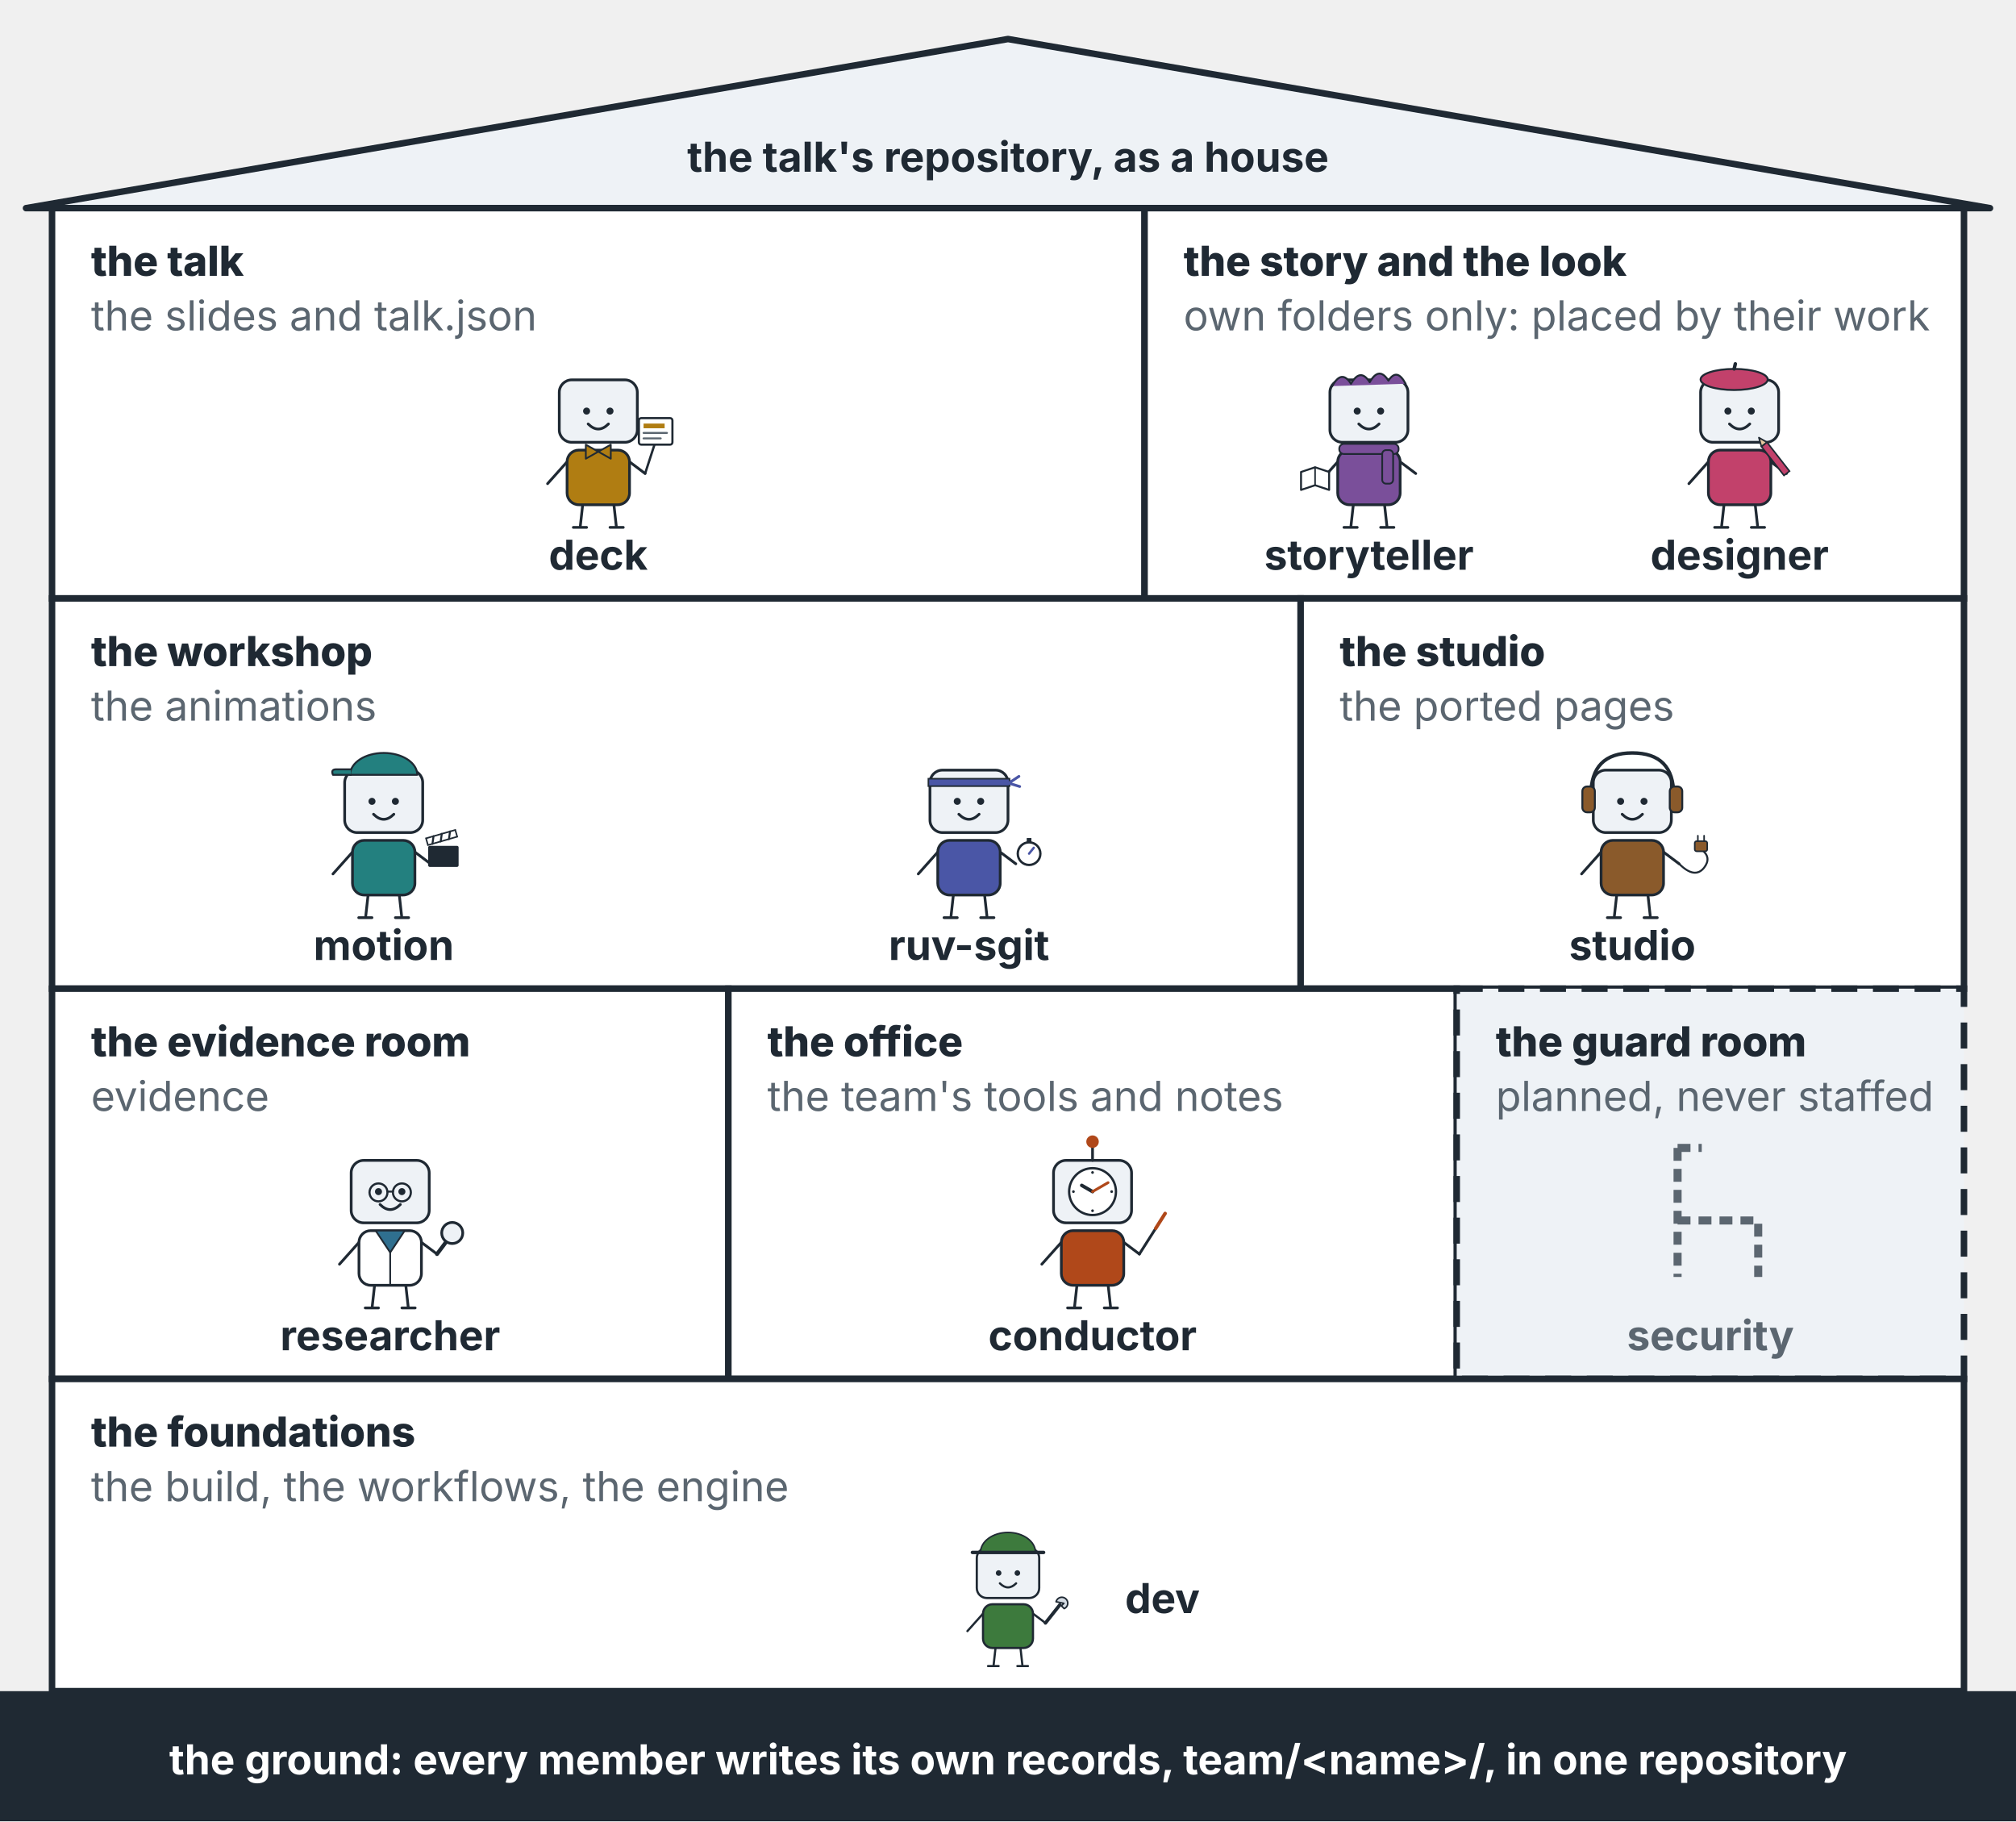
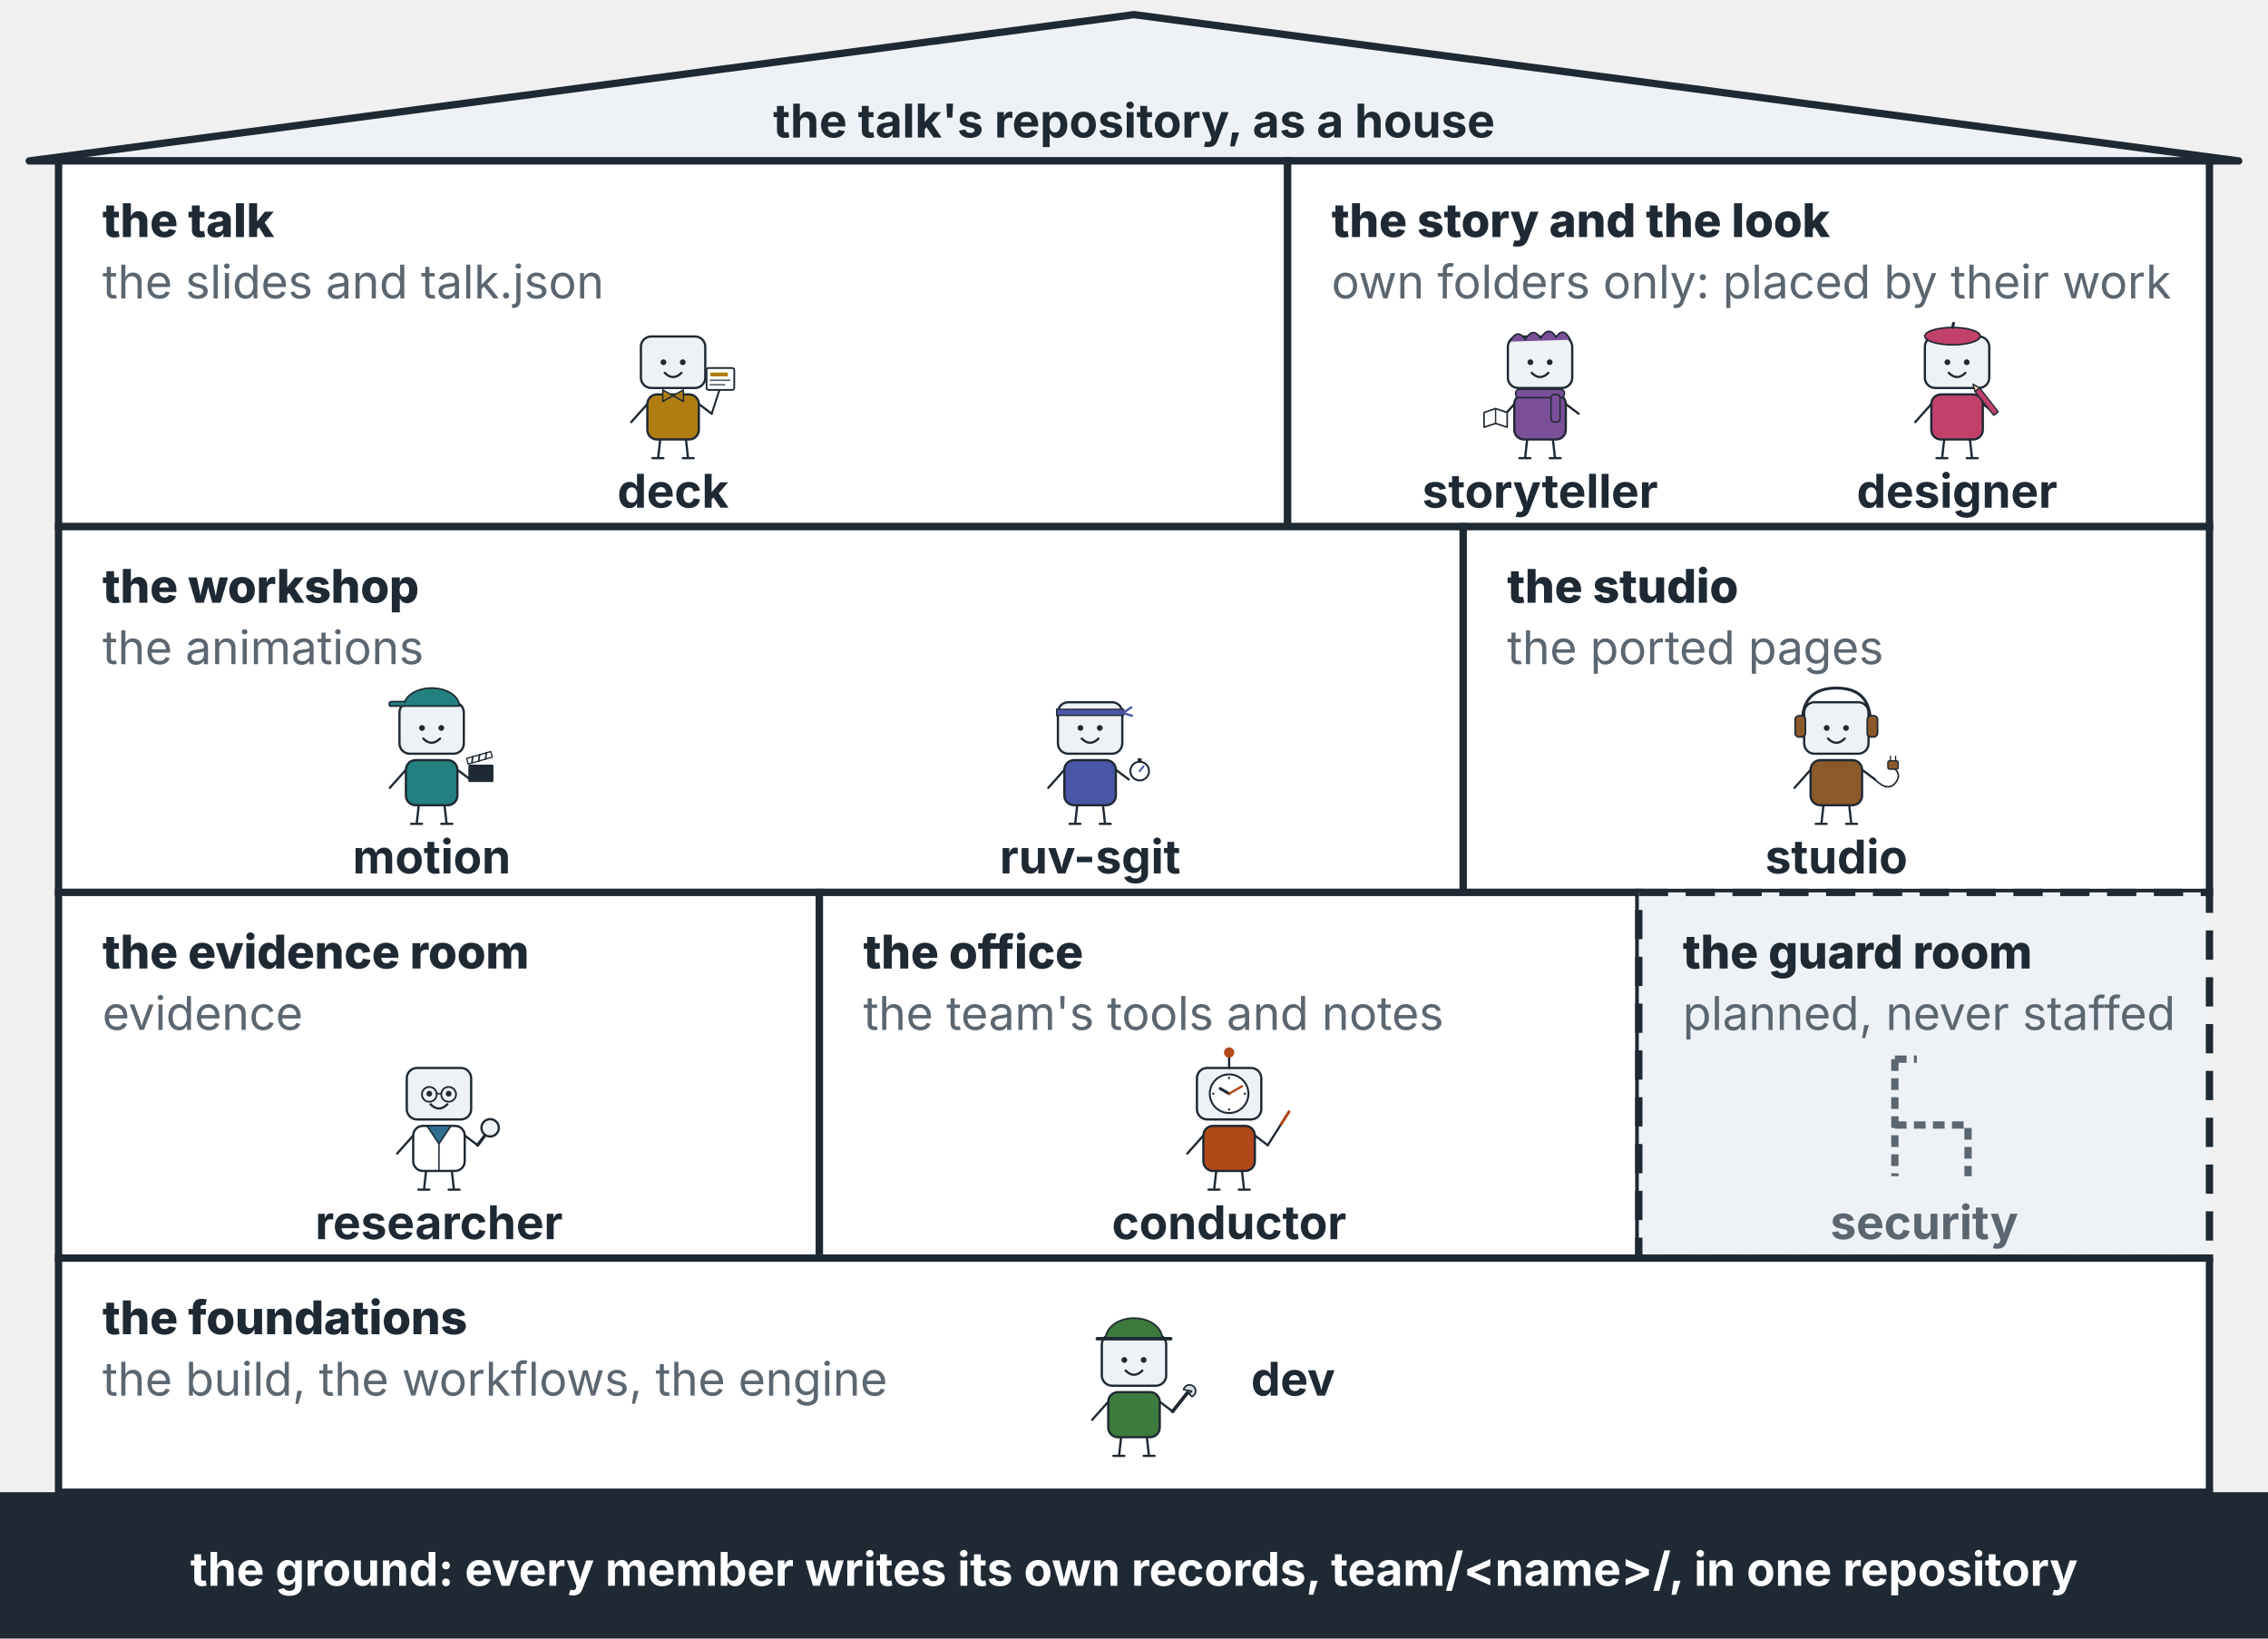
- <svg xmlns="http://www.w3.org/2000/svg" width="155mm" height="140mm" viewBox="0 0 155 140" role="img" aria-label="The talk's team as a house: the talk and the story at the top, the workshop and the studio, the evidence room, the office and an empty guard room, dev in the foundations, and every member's records as the ground">
-   <path d="M2 16 L77.5 3 L153 16 Z" fill="#eef2f6" stroke="#1f2933" stroke-width="0.5" stroke-linecap="round" stroke-linejoin="round" />
-   <text x="77.50" y="13.20" font-family="Inter, Helvetica, Arial, sans-serif" font-size="3.18" font-weight="700" fill="#1f2933" text-anchor="middle">the talk's repository, as a house</text>
-   <rect x="4" y="16" width="84" height="30" fill="#fff" stroke="#1f2933" stroke-width=".5" />
-   <text x="7.00" y="21.20" font-family="Inter, Helvetica, Arial, sans-serif" font-size="3.18" font-weight="800" fill="#1f2933" text-anchor="start">the talk</text>
-   <text x="7.00" y="25.40" font-family="Inter, Helvetica, Arial, sans-serif" font-size="3.18" font-weight="400" fill="#5b6670" text-anchor="start">the slides and talk.json</text>
-   <g transform="translate(40.00 26.20) scale(0.3)">
+ <svg xmlns="http://www.w3.org/2000/svg" width="155mm" height="112mm" viewBox="0 0 155 112" role="img" aria-label="The talk's team as a house: the talk and the story at the top, the workshop and the studio, the evidence room, the office and an empty guard room, dev in the foundations, and every member's records as the ground">
+   <path d="M2 11 L77.5 1 L153 11 Z" fill="#eef2f6" stroke="#1f2933" stroke-width="0.5" stroke-linecap="round" stroke-linejoin="round" />
+   <text x="77.50" y="9.40" font-family="Inter, Helvetica, Arial, sans-serif" font-size="3.18" font-weight="700" fill="#1f2933" text-anchor="middle">the talk's repository, as a house</text>
+   <rect x="4" y="11" width="84" height="25" fill="#fff" stroke="#1f2933" stroke-width=".5" />
+   <text x="7.00" y="16.20" font-family="Inter, Helvetica, Arial, sans-serif" font-size="3.18" font-weight="800" fill="#1f2933" text-anchor="start">the talk</text>
+   <text x="7.00" y="20.40" font-family="Inter, Helvetica, Arial, sans-serif" font-size="3.18" font-weight="400" fill="#5b6670" text-anchor="start">the slides and talk.json</text>
+   <g transform="translate(41.60 20.80) scale(0.22)">
    <line x1="12.00" y1="31.00" x2="7.00" y2="36.60" stroke="#1f2933" stroke-width="0.7" stroke-linecap="round" />
    <line x1="28.00" y1="31.00" x2="32.00" y2="34.00" stroke="#1f2933" stroke-width="0.7" stroke-linecap="round" />
    <line x1="16.00" y1="42.00" x2="15.40" y2="47.40" stroke="#1f2933" stroke-width="0.7" stroke-linecap="round" />
    <line x1="24.00" y1="42.00" x2="24.60" y2="47.40" stroke="#1f2933" stroke-width="0.7" stroke-linecap="round" />
    <line x1="13.60" y1="47.80" x2="17.00" y2="47.80" stroke="#1f2933" stroke-width="0.7" stroke-linecap="round" />
    <line x1="23.00" y1="47.80" x2="26.40" y2="47.80" stroke="#1f2933" stroke-width="0.7" stroke-linecap="round" />
    <rect x="12" y="28" width="16" height="14" rx="3" fill="#b07d12" stroke="#1f2933" stroke-width="0.7" />
    <path d="M20 28.4 l-3.2 -1.8 v3.6 z M20 28.4 l3.2 -1.8 v3.6 z" fill="#b07d12" stroke="#1f2933" stroke-width="0.45" stroke-linecap="round" stroke-linejoin="round" />
    <rect x="10" y="10" width="20" height="16" rx="3.2" fill="#eef2f6" stroke="#1f2933" stroke-width="0.7" />
    <circle cx="17" cy="18" r=".9" fill="#1f2933" />
    <circle cx="23" cy="18" r=".9" fill="#1f2933" />
    <path d="M17.4 21.3 Q20 23.9 22.6 21.3" fill="none" stroke="#1f2933" stroke-width="0.7" stroke-linecap="round" stroke-linejoin="round" />
    <line x1="32.00" y1="34.00" x2="34.40" y2="26.60" stroke="#1f2933" stroke-width="0.6" stroke-linecap="round" />
    <rect x="30.4" y="19.8" width="8.6" height="6.8" rx=".6" fill="#ffffff" stroke="#1f2933" stroke-width=".55" />
    <rect x="31.6" y="21.2" width="5.4" height="1.2" fill="#b07d12" />
    <line x1="31.60" y1="23.60" x2="37.60" y2="23.60" stroke="#5b6670" stroke-width="0.5" stroke-linecap="round" />
    <line x1="31.60" y1="25.00" x2="36.00" y2="25.00" stroke="#5b6670" stroke-width="0.5" stroke-linecap="round" />
  </g>
-   <text x="46.00" y="43.80" font-family="Inter, Helvetica, Arial, sans-serif" font-size="3.18" font-weight="700" fill="#1f2933" text-anchor="middle">deck</text>
-   <rect x="88" y="16" width="63" height="30" fill="#fff" stroke="#1f2933" stroke-width=".5" />
-   <text x="91.00" y="21.20" font-family="Inter, Helvetica, Arial, sans-serif" font-size="3.18" font-weight="800" fill="#1f2933" text-anchor="start">the story and the look</text>
-   <text x="91.00" y="25.40" font-family="Inter, Helvetica, Arial, sans-serif" font-size="3.18" font-weight="400" fill="#5b6670" text-anchor="start">own folders only: placed by their work</text>
-   <g transform="translate(99.25 26.20) scale(0.3)">
+   <text x="46.00" y="34.70" font-family="Inter, Helvetica, Arial, sans-serif" font-size="3.18" font-weight="700" fill="#1f2933" text-anchor="middle">deck</text>
+   <rect x="88" y="11" width="63" height="25" fill="#fff" stroke="#1f2933" stroke-width=".5" />
+   <text x="91.00" y="16.20" font-family="Inter, Helvetica, Arial, sans-serif" font-size="3.18" font-weight="800" fill="#1f2933" text-anchor="start">the story and the look</text>
+   <text x="91.00" y="20.40" font-family="Inter, Helvetica, Arial, sans-serif" font-size="3.18" font-weight="400" fill="#5b6670" text-anchor="start">own folders only: placed by their work</text>
+   <g transform="translate(100.85 20.80) scale(0.22)">
    <line x1="12.00" y1="31.00" x2="7.00" y2="36.60" stroke="#1f2933" stroke-width="0.7" stroke-linecap="round" />
    <line x1="28.00" y1="31.00" x2="32.00" y2="34.00" stroke="#1f2933" stroke-width="0.7" stroke-linecap="round" />
    <line x1="16.00" y1="42.00" x2="15.40" y2="47.40" stroke="#1f2933" stroke-width="0.7" stroke-linecap="round" />
    <line x1="24.00" y1="42.00" x2="24.60" y2="47.40" stroke="#1f2933" stroke-width="0.7" stroke-linecap="round" />
    <line x1="13.60" y1="47.80" x2="17.00" y2="47.80" stroke="#1f2933" stroke-width="0.7" stroke-linecap="round" />
    <line x1="23.00" y1="47.80" x2="26.40" y2="47.80" stroke="#1f2933" stroke-width="0.7" stroke-linecap="round" />
    <rect x="12" y="28" width="16" height="14" rx="3" fill="#7a4f9a" stroke="#1f2933" stroke-width="0.7" />
    <rect x="12.4" y="26.4" width="15.2" height="2.6" rx="1.2" fill="#7a4f9a" stroke="#1f2933" stroke-width=".45" />
    <rect x="23.4" y="28" width="2.8" height="8.6" rx="1" fill="#7a4f9a" stroke="#1f2933" stroke-width=".45" />
    <rect x="10" y="10" width="20" height="16" rx="3.2" fill="#eef2f6" stroke="#1f2933" stroke-width="0.7" />
    <circle cx="17" cy="18" r=".9" fill="#1f2933" />
    <circle cx="23" cy="18" r=".9" fill="#1f2933" />
    <path d="M17.4 21.3 Q20 23.9 22.6 21.3" fill="none" stroke="#1f2933" stroke-width="0.7" stroke-linecap="round" stroke-linejoin="round" />
    <path d="M10.6 11.6 q2.4 -4.4 4.8 -.6 q2.4 -4.2 4.8 -.4 q2.4 -4.2 4.8 -.4 q2.2 -3.4 4.4 .8" fill="#7a4f9a" stroke="#1f2933" stroke-width="0.5" stroke-linecap="round" stroke-linejoin="round" />
    <path d="M2.6 33.6 l3.6 -1.2 l3.6 1.2 v4.6 l-3.6 -1.2 l-3.6 1.2 z" fill="#ffffff" stroke="#1f2933" stroke-width="0.5" stroke-linecap="round" stroke-linejoin="round" />
    <line x1="6.20" y1="32.40" x2="6.20" y2="37.00" stroke="#1f2933" stroke-width="0.4" stroke-linecap="round" />
  </g>
-   <text x="105.25" y="43.80" font-family="Inter, Helvetica, Arial, sans-serif" font-size="3.18" font-weight="700" fill="#1f2933" text-anchor="middle">storyteller</text>
-   <g transform="translate(127.75 26.20) scale(0.3)">
+   <text x="105.25" y="34.70" font-family="Inter, Helvetica, Arial, sans-serif" font-size="3.18" font-weight="700" fill="#1f2933" text-anchor="middle">storyteller</text>
+   <g transform="translate(129.35 20.80) scale(0.22)">
    <line x1="12.00" y1="31.00" x2="7.00" y2="36.60" stroke="#1f2933" stroke-width="0.7" stroke-linecap="round" />
    <line x1="28.00" y1="31.00" x2="32.00" y2="34.00" stroke="#1f2933" stroke-width="0.7" stroke-linecap="round" />
    <line x1="16.00" y1="42.00" x2="15.40" y2="47.40" stroke="#1f2933" stroke-width="0.7" stroke-linecap="round" />
    <line x1="24.00" y1="42.00" x2="24.60" y2="47.40" stroke="#1f2933" stroke-width="0.7" stroke-linecap="round" />
    <line x1="13.60" y1="47.80" x2="17.00" y2="47.80" stroke="#1f2933" stroke-width="0.7" stroke-linecap="round" />
    <line x1="23.00" y1="47.80" x2="26.40" y2="47.80" stroke="#1f2933" stroke-width="0.7" stroke-linecap="round" />
    <rect x="12" y="28" width="16" height="14" rx="3" fill="#c2416b" stroke="#1f2933" stroke-width="0.7" />
    <rect x="10" y="10" width="20" height="16" rx="3.2" fill="#eef2f6" stroke="#1f2933" stroke-width="0.7" />
    <circle cx="17" cy="18" r=".9" fill="#1f2933" />
    <circle cx="23" cy="18" r=".9" fill="#1f2933" />
    <path d="M17.4 21.3 Q20 23.9 22.6 21.3" fill="none" stroke="#1f2933" stroke-width="0.7" stroke-linecap="round" stroke-linejoin="round" />
    <ellipse cx="18.6" cy="9.9" rx="8.6" ry="2.7" fill="#c2416b" stroke="#1f2933" stroke-width=".5" />
    <line x1="18.60" y1="7.20" x2="18.90" y2="5.90" stroke="#1f2933" stroke-width="0.9" stroke-linecap="round" />
    <g transform="rotate(-38 32 34)">
      <rect x="31.2" y="24.6" width="1.8" height="9.4" fill="#c2416b" stroke="#1f2933" stroke-width=".4" />
      <path d="M31.2 24.6 L32.1 22.4 L33 24.6 z" fill="#e8c9a0" stroke="#1f2933" stroke-width="0.4" stroke-linecap="round" stroke-linejoin="round" />
    </g>
  </g>
-   <text x="133.75" y="43.80" font-family="Inter, Helvetica, Arial, sans-serif" font-size="3.18" font-weight="700" fill="#1f2933" text-anchor="middle">designer</text>
-   <rect x="4" y="46" width="96" height="30" fill="#fff" stroke="#1f2933" stroke-width=".5" />
-   <text x="7.00" y="51.20" font-family="Inter, Helvetica, Arial, sans-serif" font-size="3.18" font-weight="800" fill="#1f2933" text-anchor="start">the workshop</text>
-   <text x="7.00" y="55.40" font-family="Inter, Helvetica, Arial, sans-serif" font-size="3.18" font-weight="400" fill="#5b6670" text-anchor="start">the animations</text>
-   <g transform="translate(23.50 56.20) scale(0.3)">
+   <text x="133.75" y="34.70" font-family="Inter, Helvetica, Arial, sans-serif" font-size="3.18" font-weight="700" fill="#1f2933" text-anchor="middle">designer</text>
+   <rect x="4" y="36" width="96" height="25" fill="#fff" stroke="#1f2933" stroke-width=".5" />
+   <text x="7.00" y="41.20" font-family="Inter, Helvetica, Arial, sans-serif" font-size="3.18" font-weight="800" fill="#1f2933" text-anchor="start">the workshop</text>
+   <text x="7.00" y="45.40" font-family="Inter, Helvetica, Arial, sans-serif" font-size="3.18" font-weight="400" fill="#5b6670" text-anchor="start">the animations</text>
+   <g transform="translate(25.10 45.80) scale(0.22)">
    <line x1="12.00" y1="31.00" x2="7.00" y2="36.60" stroke="#1f2933" stroke-width="0.7" stroke-linecap="round" />
    <line x1="28.00" y1="31.00" x2="32.00" y2="34.00" stroke="#1f2933" stroke-width="0.7" stroke-linecap="round" />
    <line x1="16.00" y1="42.00" x2="15.40" y2="47.40" stroke="#1f2933" stroke-width="0.7" stroke-linecap="round" />
    <line x1="24.00" y1="42.00" x2="24.60" y2="47.40" stroke="#1f2933" stroke-width="0.7" stroke-linecap="round" />
    <line x1="13.60" y1="47.80" x2="17.00" y2="47.80" stroke="#1f2933" stroke-width="0.7" stroke-linecap="round" />
    <line x1="23.00" y1="47.80" x2="26.40" y2="47.80" stroke="#1f2933" stroke-width="0.7" stroke-linecap="round" />
    <rect x="12" y="28" width="16" height="14" rx="3" fill="#23807f" stroke="#1f2933" stroke-width="0.7" />
    <rect x="10" y="10" width="20" height="16" rx="3.2" fill="#eef2f6" stroke="#1f2933" stroke-width="0.7" />
    <circle cx="17" cy="18" r=".9" fill="#1f2933" />
    <circle cx="23" cy="18" r=".9" fill="#1f2933" />
    <path d="M17.4 21.3 Q20 23.9 22.6 21.3" fill="none" stroke="#1f2933" stroke-width="0.7" stroke-linecap="round" stroke-linejoin="round" />
    <path d="M11.4 11.2 a8.6 5.6 0 0 1 17.2 0 z" fill="#23807f" stroke="#1f2933" stroke-width="0.5" stroke-linecap="round" stroke-linejoin="round" />
    <path d="M11.6 11.2 h-4.6 q-.6 -1.4 .8 -1.4 h3.8" fill="#23807f" stroke="#1f2933" stroke-width="0.5" stroke-linecap="round" stroke-linejoin="round" />
    <rect x="31.4" y="29.4" width="7.8" height="5.4" rx=".4" fill="#1f2933" />
    <g transform="rotate(-16 31.4 29.4)">
      <rect x="31.4" y="27.4" width="7.8" height="1.8" fill="#ffffff" stroke="#1f2933" stroke-width=".4" />
      <line x1="33.40" y1="27.40" x2="32.60" y2="29.20" stroke="#1f2933" stroke-width="0.5" stroke-linecap="round" />
      <line x1="35.60" y1="27.40" x2="34.80" y2="29.20" stroke="#1f2933" stroke-width="0.5" stroke-linecap="round" />
      <line x1="37.80" y1="27.40" x2="37.00" y2="29.20" stroke="#1f2933" stroke-width="0.5" stroke-linecap="round" />
    </g>
  </g>
-   <text x="29.50" y="73.80" font-family="Inter, Helvetica, Arial, sans-serif" font-size="3.18" font-weight="700" fill="#1f2933" text-anchor="middle">motion</text>
-   <g transform="translate(68.50 56.20) scale(0.3)">
+   <text x="29.50" y="59.70" font-family="Inter, Helvetica, Arial, sans-serif" font-size="3.18" font-weight="700" fill="#1f2933" text-anchor="middle">motion</text>
+   <g transform="translate(70.10 45.80) scale(0.22)">
    <line x1="12.00" y1="31.00" x2="7.00" y2="36.60" stroke="#1f2933" stroke-width="0.7" stroke-linecap="round" />
    <line x1="28.00" y1="31.00" x2="32.00" y2="34.00" stroke="#1f2933" stroke-width="0.7" stroke-linecap="round" />
    <line x1="16.00" y1="42.00" x2="15.40" y2="47.40" stroke="#1f2933" stroke-width="0.7" stroke-linecap="round" />
    <line x1="24.00" y1="42.00" x2="24.60" y2="47.40" stroke="#1f2933" stroke-width="0.7" stroke-linecap="round" />
    <line x1="13.60" y1="47.80" x2="17.00" y2="47.80" stroke="#1f2933" stroke-width="0.7" stroke-linecap="round" />
    <line x1="23.00" y1="47.80" x2="26.40" y2="47.80" stroke="#1f2933" stroke-width="0.7" stroke-linecap="round" />
    <rect x="12" y="28" width="16" height="14" rx="3" fill="#4a56a6" stroke="#1f2933" stroke-width="0.7" />
    <rect x="10" y="10" width="20" height="16" rx="3.2" fill="#eef2f6" stroke="#1f2933" stroke-width="0.7" />
    <circle cx="17" cy="18" r=".9" fill="#1f2933" />
    <circle cx="23" cy="18" r=".9" fill="#1f2933" />
    <path d="M17.4 21.3 Q20 23.9 22.6 21.3" fill="none" stroke="#1f2933" stroke-width="0.7" stroke-linecap="round" stroke-linejoin="round" />
    <rect x="9.6" y="12.2" width="20.8" height="1.9" fill="#4a56a6" stroke="#1f2933" stroke-width=".4" />
    <path d="M30.4 13.2 l2.4 -1.6 M30.4 13.4 l2.6 .8" fill="none" stroke="#4a56a6" stroke-width="0.7" stroke-linecap="round" stroke-linejoin="round" />
    <circle cx="35.4" cy="31.4" r="2.9" fill="#ffffff" stroke="#1f2933" stroke-width=".6" />
    <rect x="34.8" y="27.4" width="1.2" height="1.1" fill="#1f2933" />
    <line x1="35.40" y1="31.40" x2="36.60" y2="29.90" stroke="#4a56a6" stroke-width="0.6" stroke-linecap="round" />
  </g>
-   <text x="74.50" y="73.80" font-family="Inter, Helvetica, Arial, sans-serif" font-size="3.18" font-weight="700" fill="#1f2933" text-anchor="middle">ruv-sgit</text>
-   <rect x="100" y="46" width="51" height="30" fill="#fff" stroke="#1f2933" stroke-width=".5" />
-   <text x="103.00" y="51.20" font-family="Inter, Helvetica, Arial, sans-serif" font-size="3.18" font-weight="800" fill="#1f2933" text-anchor="start">the studio</text>
-   <text x="103.00" y="55.40" font-family="Inter, Helvetica, Arial, sans-serif" font-size="3.18" font-weight="400" fill="#5b6670" text-anchor="start">the ported pages</text>
-   <g transform="translate(119.50 56.20) scale(0.3)">
+   <text x="74.50" y="59.70" font-family="Inter, Helvetica, Arial, sans-serif" font-size="3.18" font-weight="700" fill="#1f2933" text-anchor="middle">ruv-sgit</text>
+   <rect x="100" y="36" width="51" height="25" fill="#fff" stroke="#1f2933" stroke-width=".5" />
+   <text x="103.00" y="41.20" font-family="Inter, Helvetica, Arial, sans-serif" font-size="3.18" font-weight="800" fill="#1f2933" text-anchor="start">the studio</text>
+   <text x="103.00" y="45.40" font-family="Inter, Helvetica, Arial, sans-serif" font-size="3.18" font-weight="400" fill="#5b6670" text-anchor="start">the ported pages</text>
+   <g transform="translate(121.10 45.80) scale(0.22)">
    <line x1="12.00" y1="31.00" x2="7.00" y2="36.60" stroke="#1f2933" stroke-width="0.7" stroke-linecap="round" />
    <line x1="28.00" y1="31.00" x2="32.00" y2="34.00" stroke="#1f2933" stroke-width="0.7" stroke-linecap="round" />
    <line x1="16.00" y1="42.00" x2="15.40" y2="47.40" stroke="#1f2933" stroke-width="0.7" stroke-linecap="round" />
    <line x1="24.00" y1="42.00" x2="24.60" y2="47.40" stroke="#1f2933" stroke-width="0.7" stroke-linecap="round" />
    <line x1="13.60" y1="47.80" x2="17.00" y2="47.80" stroke="#1f2933" stroke-width="0.7" stroke-linecap="round" />
    <line x1="23.00" y1="47.80" x2="26.40" y2="47.80" stroke="#1f2933" stroke-width="0.7" stroke-linecap="round" />
    <rect x="12" y="28" width="16" height="14" rx="3" fill="#8a5a2b" stroke="#1f2933" stroke-width="0.7" />
    <rect x="10" y="10" width="20" height="16" rx="3.2" fill="#eef2f6" stroke="#1f2933" stroke-width="0.7" />
    <circle cx="17" cy="18" r=".9" fill="#1f2933" />
    <circle cx="23" cy="18" r=".9" fill="#1f2933" />
    <path d="M17.4 21.3 Q20 23.9 22.6 21.3" fill="none" stroke="#1f2933" stroke-width="0.7" stroke-linecap="round" stroke-linejoin="round" />
    <path d="M9.4 16.4 Q9.4 5.6 20 5.6 Q30.6 5.6 30.6 16.4" fill="none" stroke="#1f2933" stroke-width="0.9" stroke-linecap="round" stroke-linejoin="round" />
    <rect x="7.2" y="14.2" width="3.2" height="6.6" rx="1.2" fill="#8a5a2b" stroke="#1f2933" stroke-width=".5" />
    <rect x="29.6" y="14.2" width="3.2" height="6.6" rx="1.2" fill="#8a5a2b" stroke="#1f2933" stroke-width=".5" />
    <path d="M32 34 q4 4 6.4 1 q2 -2.6 -.6 -4.6" fill="none" stroke="#1f2933" stroke-width="0.5" stroke-linecap="round" stroke-linejoin="round" />
    <rect x="36" y="28.2" width="3.2" height="2.6" rx=".5" fill="#8a5a2b" stroke="#1f2933" stroke-width=".4" />
    <line x1="36.80" y1="28.20" x2="36.80" y2="26.80" stroke="#1f2933" stroke-width="0.4" stroke-linecap="round" />
    <line x1="38.40" y1="28.20" x2="38.40" y2="26.80" stroke="#1f2933" stroke-width="0.4" stroke-linecap="round" />
  </g>
-   <text x="125.50" y="73.80" font-family="Inter, Helvetica, Arial, sans-serif" font-size="3.18" font-weight="700" fill="#1f2933" text-anchor="middle">studio</text>
-   <rect x="4" y="76" width="52" height="30" fill="#fff" stroke="#1f2933" stroke-width=".5" />
-   <text x="7.00" y="81.20" font-family="Inter, Helvetica, Arial, sans-serif" font-size="3.18" font-weight="800" fill="#1f2933" text-anchor="start">the evidence room</text>
-   <text x="7.00" y="85.40" font-family="Inter, Helvetica, Arial, sans-serif" font-size="3.18" font-weight="400" fill="#5b6670" text-anchor="start">evidence</text>
-   <g transform="translate(24.00 86.20) scale(0.3)">
+   <text x="125.50" y="59.70" font-family="Inter, Helvetica, Arial, sans-serif" font-size="3.18" font-weight="700" fill="#1f2933" text-anchor="middle">studio</text>
+   <rect x="4" y="61" width="52" height="25" fill="#fff" stroke="#1f2933" stroke-width=".5" />
+   <text x="7.00" y="66.20" font-family="Inter, Helvetica, Arial, sans-serif" font-size="3.18" font-weight="800" fill="#1f2933" text-anchor="start">the evidence room</text>
+   <text x="7.00" y="70.40" font-family="Inter, Helvetica, Arial, sans-serif" font-size="3.18" font-weight="400" fill="#5b6670" text-anchor="start">evidence</text>
+   <g transform="translate(25.60 70.80) scale(0.22)">
    <line x1="12.00" y1="31.00" x2="7.00" y2="36.60" stroke="#1f2933" stroke-width="0.7" stroke-linecap="round" />
    <line x1="28.00" y1="31.00" x2="32.00" y2="34.00" stroke="#1f2933" stroke-width="0.7" stroke-linecap="round" />
    <line x1="16.00" y1="42.00" x2="15.40" y2="47.40" stroke="#1f2933" stroke-width="0.7" stroke-linecap="round" />
    <line x1="24.00" y1="42.00" x2="24.60" y2="47.40" stroke="#1f2933" stroke-width="0.7" stroke-linecap="round" />
    <line x1="13.60" y1="47.80" x2="17.00" y2="47.80" stroke="#1f2933" stroke-width="0.7" stroke-linecap="round" />
    <line x1="23.00" y1="47.80" x2="26.40" y2="47.80" stroke="#1f2933" stroke-width="0.7" stroke-linecap="round" />
    <rect x="12" y="28" width="16" height="14" rx="3" fill="#ffffff" stroke="#1f2933" stroke-width="0.7" />
    <path d="M16.4 28.2 L20 33.6 L23.6 28.2" fill="#2f6f8f" stroke="#1f2933" stroke-width="0.45" stroke-linecap="round" stroke-linejoin="round" />
    <line x1="20.00" y1="33.60" x2="20.00" y2="41.60" stroke="#1f2933" stroke-width="0.45" stroke-linecap="round" />
    <rect x="10" y="10" width="20" height="16" rx="3.2" fill="#eef2f6" stroke="#1f2933" stroke-width="0.7" />
    <circle cx="17" cy="18" r=".9" fill="#1f2933" />
    <circle cx="23" cy="18" r=".9" fill="#1f2933" />
    <path d="M17.4 21.3 Q20 23.9 22.6 21.3" fill="none" stroke="#1f2933" stroke-width="0.7" stroke-linecap="round" stroke-linejoin="round" />
    <circle cx="17" cy="18.2" r="2.3" fill="none" stroke="#1f2933" stroke-width=".55" />
    <circle cx="23" cy="18.2" r="2.3" fill="none" stroke="#1f2933" stroke-width=".55" />
    <line x1="19.30" y1="18.00" x2="20.70" y2="18.00" stroke="#1f2933" stroke-width="0.5" stroke-linecap="round" />
    <line x1="32.00" y1="34.00" x2="34.40" y2="30.80" stroke="#1f2933" stroke-width="1" stroke-linecap="round" />
    <circle cx="35.9" cy="28.6" r="2.7" fill="#eef2f6" stroke="#1f2933" stroke-width=".7" />
  </g>
-   <text x="30.00" y="103.80" font-family="Inter, Helvetica, Arial, sans-serif" font-size="3.18" font-weight="700" fill="#1f2933" text-anchor="middle">researcher</text>
-   <rect x="56" y="76" width="56" height="30" fill="#fff" stroke="#1f2933" stroke-width=".5" />
-   <text x="59.00" y="81.20" font-family="Inter, Helvetica, Arial, sans-serif" font-size="3.18" font-weight="800" fill="#1f2933" text-anchor="start">the office</text>
-   <text x="59.00" y="85.40" font-family="Inter, Helvetica, Arial, sans-serif" font-size="3.18" font-weight="400" fill="#5b6670" text-anchor="start">the team's tools and notes</text>
-   <g transform="translate(78.00 86.20) scale(0.3)">
+   <text x="30.00" y="84.70" font-family="Inter, Helvetica, Arial, sans-serif" font-size="3.18" font-weight="700" fill="#1f2933" text-anchor="middle">researcher</text>
+   <rect x="56" y="61" width="56" height="25" fill="#fff" stroke="#1f2933" stroke-width=".5" />
+   <text x="59.00" y="66.20" font-family="Inter, Helvetica, Arial, sans-serif" font-size="3.18" font-weight="800" fill="#1f2933" text-anchor="start">the office</text>
+   <text x="59.00" y="70.40" font-family="Inter, Helvetica, Arial, sans-serif" font-size="3.18" font-weight="400" fill="#5b6670" text-anchor="start">the team's tools and notes</text>
+   <g transform="translate(79.60 70.80) scale(0.22)">
    <line x1="12.00" y1="31.00" x2="7.00" y2="36.60" stroke="#1f2933" stroke-width="0.7" stroke-linecap="round" />
    <line x1="28.00" y1="31.00" x2="32.00" y2="34.00" stroke="#1f2933" stroke-width="0.7" stroke-linecap="round" />
    <line x1="16.00" y1="42.00" x2="15.40" y2="47.40" stroke="#1f2933" stroke-width="0.7" stroke-linecap="round" />
    <line x1="24.00" y1="42.00" x2="24.60" y2="47.40" stroke="#1f2933" stroke-width="0.7" stroke-linecap="round" />
    <line x1="13.60" y1="47.80" x2="17.00" y2="47.80" stroke="#1f2933" stroke-width="0.7" stroke-linecap="round" />
    <line x1="23.00" y1="47.80" x2="26.40" y2="47.80" stroke="#1f2933" stroke-width="0.7" stroke-linecap="round" />
    <rect x="12" y="28" width="16" height="14" rx="3" fill="#b0481a" stroke="#1f2933" stroke-width="0.7" />
    <rect x="10" y="10" width="20" height="16" rx="3.2" fill="#eef2f6" stroke="#1f2933" stroke-width="0.7" />
    <circle cx="20" cy="18" r="6" fill="#ffffff" stroke="#1f2933" stroke-width=".6" />
    <circle cx="24.90" cy="18.00" r=".35" fill="#1f2933" />
    <circle cx="20.00" cy="22.90" r=".35" fill="#1f2933" />
    <circle cx="15.10" cy="18.00" r=".35" fill="#1f2933" />
    <circle cx="20.00" cy="13.10" r=".35" fill="#1f2933" />
    <line x1="20.00" y1="18.00" x2="17.23" y2="16.40" stroke="#1f2933" stroke-width="0.9" stroke-linecap="round" />
    <line x1="20.00" y1="18.00" x2="23.98" y2="15.70" stroke="#b0481a" stroke-width="0.7" stroke-linecap="round" />
    <line x1="20.00" y1="10.00" x2="20.00" y2="6.40" stroke="#1f2933" stroke-width="0.7" stroke-linecap="round" />
    <circle cx="20" cy="5.2" r="1.6" fill="#b0481a" />
    <line x1="32.00" y1="34.00" x2="36.20" y2="27.40" stroke="#1f2933" stroke-width="0.7" stroke-linecap="round" />
    <line x1="36.20" y1="27.40" x2="38.60" y2="23.60" stroke="#b0481a" stroke-width="0.9" stroke-linecap="round" />
  </g>
-   <text x="84.00" y="103.80" font-family="Inter, Helvetica, Arial, sans-serif" font-size="3.18" font-weight="700" fill="#1f2933" text-anchor="middle">conductor</text>
-   <rect x="112" y="76" width="39" height="30" fill="#eef2f6" stroke="#1f2933" stroke-width=".5" stroke-dasharray="2 1.2" />
-   <text x="115.00" y="81.20" font-family="Inter, Helvetica, Arial, sans-serif" font-size="3.18" font-weight="800" fill="#1f2933" text-anchor="start">the guard room</text>
-   <text x="115.00" y="85.40" font-family="Inter, Helvetica, Arial, sans-serif" font-size="3.18" font-weight="400" fill="#5b6670" text-anchor="start">planned, never staffed</text>
-   <g transform="translate(126.50 87.00) scale(0.62)" fill="none" stroke="#5b6670" stroke-width="1" stroke-dasharray="1.6 1">
+   <text x="84.00" y="84.70" font-family="Inter, Helvetica, Arial, sans-serif" font-size="3.18" font-weight="700" fill="#1f2933" text-anchor="middle">conductor</text>
+   <rect x="112" y="61" width="39" height="25" fill="#eef2f6" stroke="#1f2933" stroke-width=".5" stroke-dasharray="2 1.2" />
+   <text x="115.00" y="66.20" font-family="Inter, Helvetica, Arial, sans-serif" font-size="3.18" font-weight="800" fill="#1f2933" text-anchor="start">the guard room</text>
+   <text x="115.00" y="70.40" font-family="Inter, Helvetica, Arial, sans-serif" font-size="3.18" font-weight="400" fill="#5b6670" text-anchor="start">planned, never staffed</text>
+   <g transform="translate(127.50 71.40) scale(0.5)" fill="none" stroke="#5b6670" stroke-width="1" stroke-dasharray="1.6 1">
    <path d="M4 2 V18 M4 11 H14 V18 M4 2 H7" />
  </g>
-   <text x="131.50" y="103.80" font-family="Inter, Helvetica, Arial, sans-serif" font-size="3.18" font-weight="700" fill="#5b6670" text-anchor="middle">security</text>
-   <rect x="4" y="106" width="147" height="24" fill="#fff" stroke="#1f2933" stroke-width=".5" />
-   <text x="7.00" y="111.20" font-family="Inter, Helvetica, Arial, sans-serif" font-size="3.18" font-weight="800" fill="#1f2933" text-anchor="start">the foundations</text>
-   <text x="7.00" y="115.40" font-family="Inter, Helvetica, Arial, sans-serif" font-size="3.18" font-weight="400" fill="#5b6670" text-anchor="start">the build, the workflows, the engine</text>
-   <g transform="translate(72.70 116.60) scale(0.24)">
+   <text x="131.50" y="84.70" font-family="Inter, Helvetica, Arial, sans-serif" font-size="3.18" font-weight="700" fill="#5b6670" text-anchor="middle">security</text>
+   <rect x="4" y="86" width="147" height="16" fill="#fff" stroke="#1f2933" stroke-width=".5" />
+   <text x="7.00" y="91.20" font-family="Inter, Helvetica, Arial, sans-serif" font-size="3.18" font-weight="800" fill="#1f2933" text-anchor="start">the foundations</text>
+   <text x="7.00" y="95.40" font-family="Inter, Helvetica, Arial, sans-serif" font-size="3.18" font-weight="400" fill="#5b6670" text-anchor="start">the build, the workflows, the engine</text>
+   <g transform="translate(73.10 89.00) scale(0.22)">
    <line x1="12.00" y1="31.00" x2="7.00" y2="36.60" stroke="#1f2933" stroke-width="0.7" stroke-linecap="round" />
    <line x1="28.00" y1="31.00" x2="32.00" y2="34.00" stroke="#1f2933" stroke-width="0.7" stroke-linecap="round" />
    <line x1="16.00" y1="42.00" x2="15.40" y2="47.40" stroke="#1f2933" stroke-width="0.7" stroke-linecap="round" />
    <line x1="24.00" y1="42.00" x2="24.60" y2="47.40" stroke="#1f2933" stroke-width="0.7" stroke-linecap="round" />
    <line x1="13.60" y1="47.80" x2="17.00" y2="47.80" stroke="#1f2933" stroke-width="0.7" stroke-linecap="round" />
    <line x1="23.00" y1="47.80" x2="26.40" y2="47.80" stroke="#1f2933" stroke-width="0.7" stroke-linecap="round" />
    <rect x="12" y="28" width="16" height="14" rx="3" fill="#3d7a3d" stroke="#1f2933" stroke-width="0.7" />
    <rect x="10" y="10" width="20" height="16" rx="3.2" fill="#eef2f6" stroke="#1f2933" stroke-width="0.7" />
    <circle cx="17" cy="18" r=".9" fill="#1f2933" />
    <circle cx="23" cy="18" r=".9" fill="#1f2933" />
    <path d="M17.4 21.3 Q20 23.9 22.6 21.3" fill="none" stroke="#1f2933" stroke-width="0.7" stroke-linecap="round" stroke-linejoin="round" />
    <path d="M11.2 11.4 a8.8 6.4 0 0 1 17.6 0 z" fill="#3d7a3d" stroke="#1f2933" stroke-width="0.5" stroke-linecap="round" stroke-linejoin="round" />
    <line x1="8.60" y1="11.40" x2="31.40" y2="11.40" stroke="#1f2933" stroke-width="1.1" stroke-linecap="round" />
    <line x1="32.00" y1="34.00" x2="36.60" y2="28.20" stroke="#1f2933" stroke-width="1.1" stroke-linecap="round" />
    <path d="M35.4 27.2 a1.9 1.9 0 1 1 2.6 2.2 l-.9 -.9 l.8 -.8 z" fill="#d5dce4" stroke="#1f2933" stroke-width="0.5" stroke-linecap="round" stroke-linejoin="round" />
  </g>
-   <text x="86.50" y="124.00" font-family="Inter, Helvetica, Arial, sans-serif" font-size="3.18" font-weight="700" fill="#1f2933" text-anchor="start">dev</text>
-   <rect x="0" y="130" width="155" height="10" fill="#1f2933" />
-   <text x="77.50" y="136.40" font-family="Inter, Helvetica, Arial, sans-serif" font-size="3.18" font-weight="700" fill="#fff" text-anchor="middle">the ground: every member writes its own records, team/&lt;name&gt;/, in one repository</text>
+   <text x="85.50" y="95.40" font-family="Inter, Helvetica, Arial, sans-serif" font-size="3.18" font-weight="700" fill="#1f2933" text-anchor="start">dev</text>
+   <rect x="0" y="102" width="155" height="10" fill="#1f2933" />
+   <text x="77.50" y="108.40" font-family="Inter, Helvetica, Arial, sans-serif" font-size="3.18" font-weight="700" fill="#fff" text-anchor="middle">the ground: every member writes its own records, team/&lt;name&gt;/, in one repository</text>
</svg>
